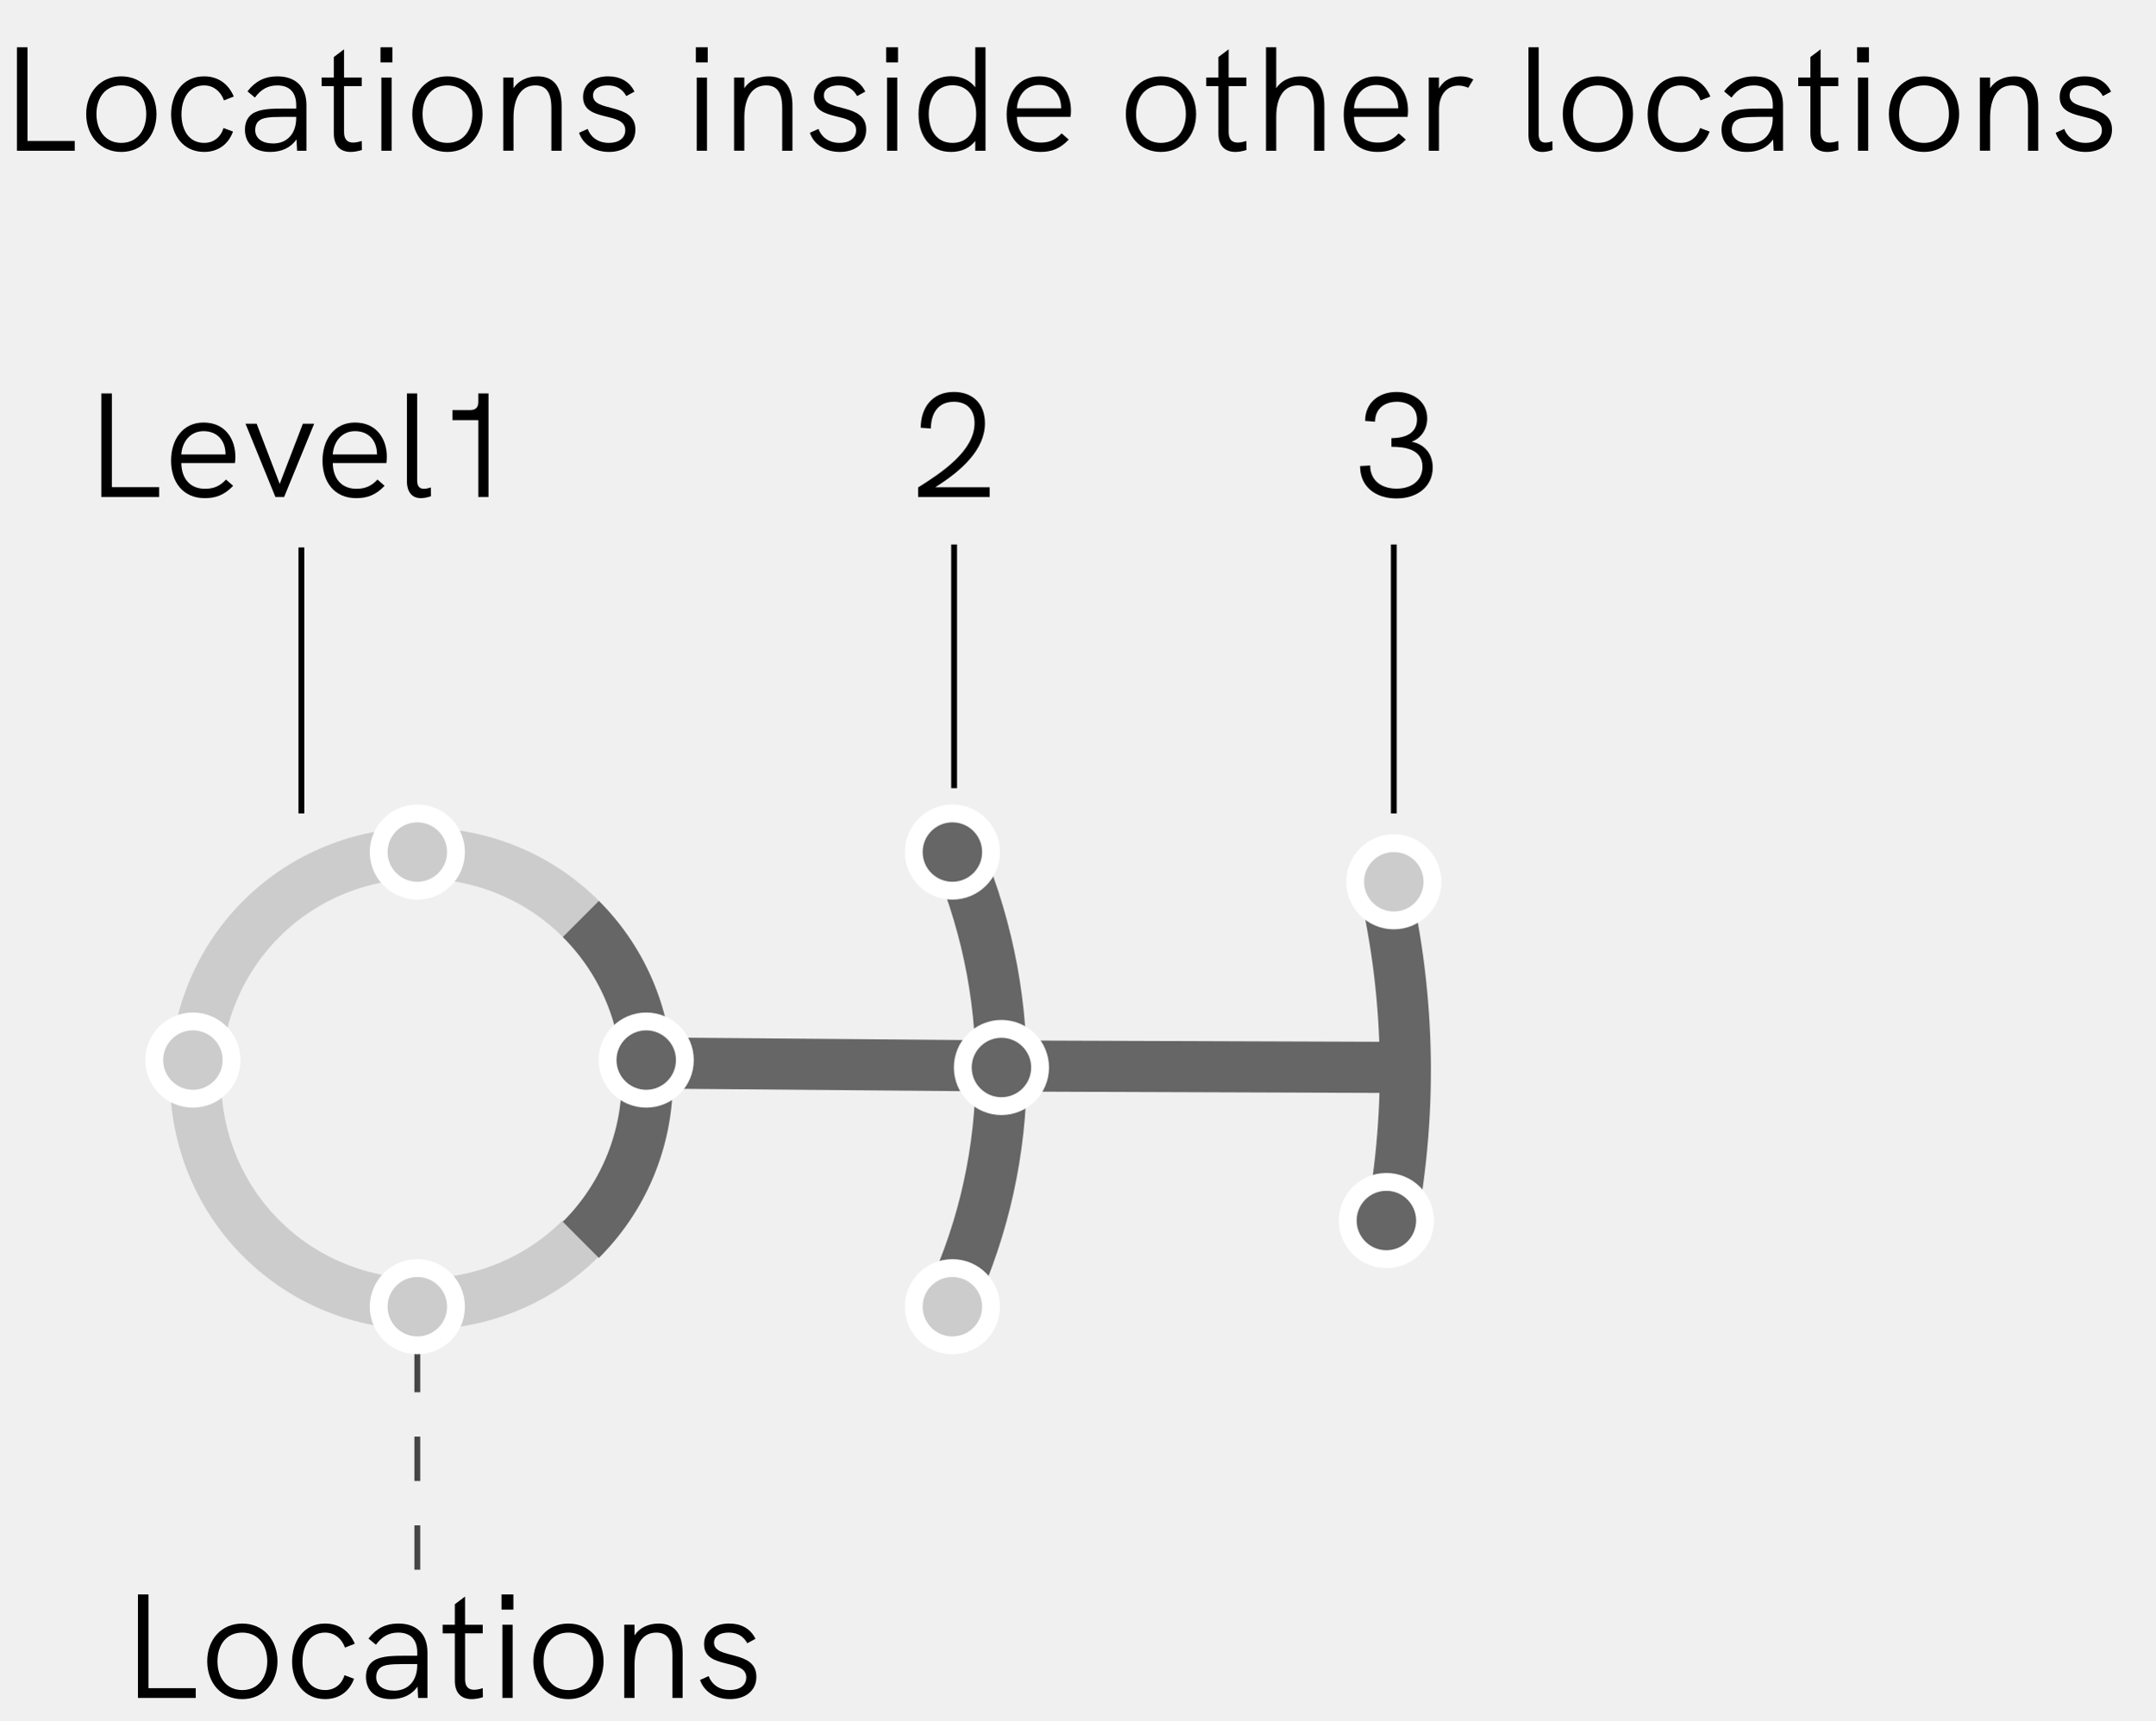
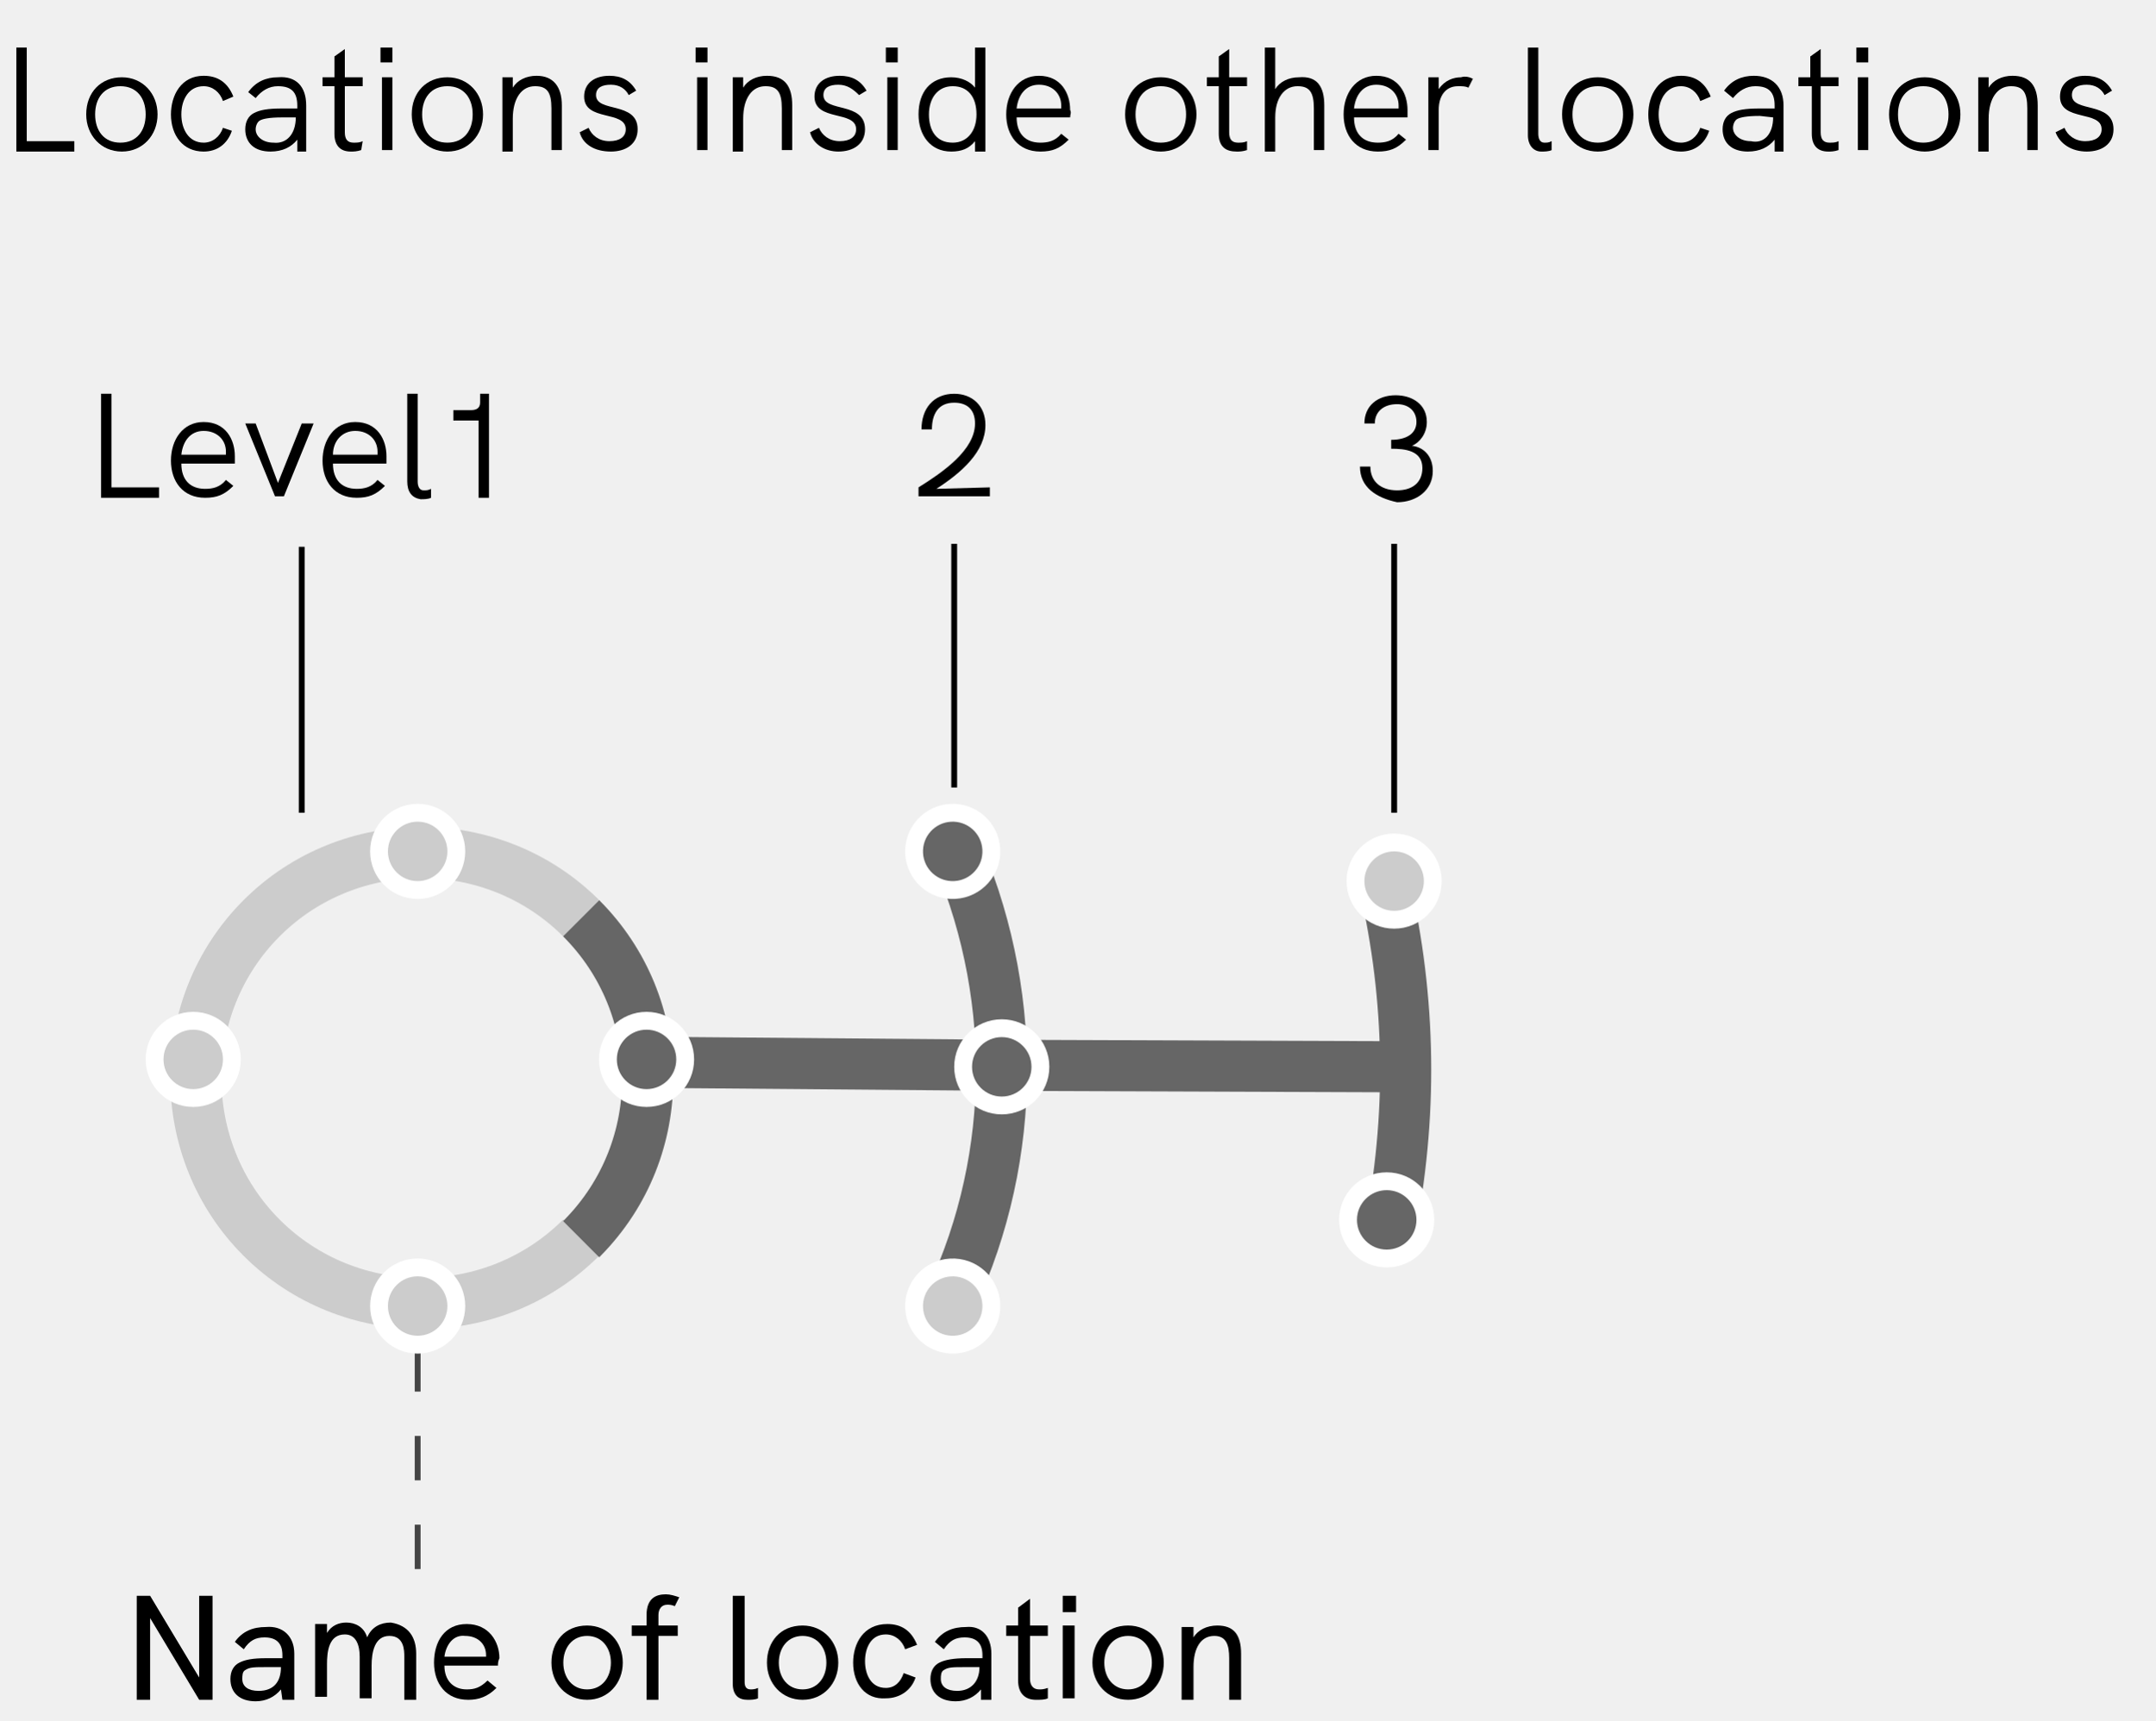
- <svg xmlns="http://www.w3.org/2000/svg" version="1.1" id="Livello_1" x="0px" y="0px" viewBox="0 0 145 115.8" enable-background="new 0 0 145 115.8" xml:space="preserve">
-   <line id="Line_131" fill="none" stroke="#444444" stroke-width="0.393" stroke-dasharray="2.986,2.986" x1="28.078" y1="105.645" x2="28.078" y2="87.945" />
-   <line id="Line_104" fill="none" stroke="#666666" stroke-width="3.44" x1="67.978" y1="71.745" x2="95.078" y2="71.845" />
-   <path id="Path_74" fill="none" stroke="#CCCCCC" stroke-width="3.44" d="M39.078,83.345c-5.9,5.9-15.6,5.9-21.5,0  s-5.9-15.6,0-21.5s15.6-5.9,21.5,0l0,0" />
-   <path id="Path_76" fill="none" stroke="#666666" stroke-width="3.44" d="M64.078,56.745c4.4,9.8,4.4,21-0.1,30.7" />
-   <path id="Path_77" fill="none" stroke="#666666" stroke-width="3.929" d="M61.378,53.045" />
-   <path id="Path_78" fill="none" stroke="#666666" stroke-width="3.44" d="M93.278,60.245c1.7,7.8,1.7,15.8,0,23.6" />
-   <path id="Path_79" fill="none" stroke="#666666" stroke-width="3.44" d="M39.078,61.845c5.9,5.9,6,15.5,0.1,21.5  c0,0,0,0-0.1,0.1l0,0" />
-   <ellipse id="Ellipse_2" fill="#CCCCCC" stroke="#FFFFFF" stroke-width="1.2" cx="28.078" cy="57.345" rx="2.6" ry="2.6" />
-   <ellipse id="Ellipse_4" fill="#CCCCCC" stroke="#FFFFFF" stroke-width="1.2" cx="28.078" cy="87.945" rx="2.6" ry="2.6" />
-   <ellipse id="Ellipse_4-2" fill="#CCCCCC" stroke="#FFFFFF" stroke-width="1.2" cx="12.978" cy="71.345" rx="2.6" ry="2.6" />
-   <line id="Line_112" fill="none" stroke="#666666" stroke-width="3.44" x1="44.278" y1="71.545" x2="67.978" y2="71.745" />
-   <ellipse id="Ellipse_6" fill="#666666" stroke="#FFFFFF" stroke-width="1.2" cx="43.478" cy="71.345" rx="2.6" ry="2.6" />
-   <ellipse id="Ellipse_7" fill="#666666" stroke="#FFFFFF" stroke-width="1.2" cx="67.378" cy="71.845" rx="2.6" ry="2.6" />
-   <ellipse id="Ellipse_8" fill="#CCCCCC" stroke="#FFFFFF" stroke-width="1.2" cx="64.078" cy="87.945" rx="2.6" ry="2.6" />
-   <ellipse id="Ellipse_9" fill="#666666" stroke="#FFFFFF" stroke-width="1.2" cx="64.078" cy="57.345" rx="2.6" ry="2.6" />
-   <ellipse id="Ellipse_10" fill="#CCCCCC" stroke="#FFFFFF" stroke-width="1.2" cx="93.778" cy="59.345" rx="2.6" ry="2.6" />
-   <ellipse id="Ellipse_11" fill="#666666" stroke="#FFFFFF" stroke-width="1.2" cx="93.278" cy="82.145" rx="2.6" ry="2.6" />
-   <path id="Line_115" fill="none" stroke="#000000" stroke-width="0.393" d="M20.278,54.745v-17.9" />
-   <line id="Line_116" fill="none" stroke="#000000" stroke-width="0.393" x1="64.195" y1="53.045" x2="64.195" y2="36.645" />
-   <line id="Line_117" fill="none" stroke="#000000" stroke-width="0.393" x1="93.778" y1="54.745" x2="93.778" y2="36.645" />
+ <svg xmlns="http://www.w3.org/2000/svg" version="1.1" id="Livello_1" x="0px" y="0px" viewBox="0 0 145 115.8" style="enable-background:new 0 0 145 115.8;" xml:space="preserve">
+   <style type="text/css">
+ 	.st0{fill:none;stroke:#444444;stroke-width:0.393;stroke-dasharray:2.986,2.986;}
+ 	.st1{fill:none;stroke:#666666;stroke-width:3.44;}
+ 	.st2{fill:none;stroke:#CCCCCC;stroke-width:3.44;}
+ 	.st3{fill:none;stroke:#666666;stroke-width:3.929;}
+ 	.st4{fill:#CCCCCC;stroke:#FFFFFF;stroke-width:1.2;}
+ 	.st5{fill:#666666;stroke:#FFFFFF;stroke-width:1.2;}
+ 	.st6{fill:none;stroke:#000000;stroke-width:0.393;}
+ </style>
+   <line id="Line_131" class="st0" x1="28.1" y1="105.6" x2="28.1" y2="87.9" />
+   <line id="Line_104" class="st1" x1="68" y1="71.7" x2="95.1" y2="71.8" />
+   <path id="Path_74" class="st2" d="M39.1,83.3c-5.9,5.9-15.6,5.9-21.5,0s-5.9-15.6,0-21.5s15.6-5.9,21.5,0l0,0" />
+   <path id="Path_76" class="st1" d="M64.1,56.7c4.4,9.8,4.4,21-0.1,30.7" />
+   <path id="Path_77" class="st3" d="M61.4,53" />
+   <path id="Path_78" class="st1" d="M93.3,60.2C95,68,95,76,93.3,83.8" />
+   <path id="Path_79" class="st1" d="M39.1,61.8c5.9,5.9,6,15.5,0.1,21.5c0,0,0,0-0.1,0.1l0,0" />
+   <ellipse id="Ellipse_2" class="st4" cx="28.1" cy="57.3" rx="2.6" ry="2.6" />
+   <ellipse id="Ellipse_4" class="st4" cx="28.1" cy="87.9" rx="2.6" ry="2.6" />
+   <ellipse id="Ellipse_4-2" class="st4" cx="13" cy="71.3" rx="2.6" ry="2.6" />
+   <line id="Line_112" class="st1" x1="44.3" y1="71.5" x2="68" y2="71.7" />
+   <ellipse id="Ellipse_6" class="st5" cx="43.5" cy="71.3" rx="2.6" ry="2.6" />
+   <ellipse id="Ellipse_7" class="st5" cx="67.4" cy="71.8" rx="2.6" ry="2.6" />
+   <ellipse id="Ellipse_8" transform="matrix(0.9985 -5.530030e-02 5.530030e-02 0.9985 -4.7653 3.6781)" class="st4" cx="64.1" cy="87.9" rx="2.6" ry="2.6" />
+   <ellipse id="Ellipse_9" transform="matrix(0.9985 -5.530030e-02 5.530030e-02 0.9985 -3.0731 3.6313)" class="st5" cx="64.1" cy="57.3" rx="2.6" ry="2.6" />
+   <ellipse id="Ellipse_10" class="st4" cx="93.8" cy="59.3" rx="2.6" ry="2.6" />
+   <ellipse id="Ellipse_11" class="st5" cx="93.3" cy="82.1" rx="2.6" ry="2.6" />
+   <path id="Line_115" class="st6" d="M20.3,54.7V36.8" />
+   <line id="Line_116" class="st6" x1="64.2" y1="53" x2="64.2" y2="36.6" />
+   <line id="Line_117" class="st6" x1="93.8" y1="54.7" x2="93.8" y2="36.6" />
  <g>
-     <path d="M1.14,3.179h0.709v6.307h3.179v0.66h-3.888V3.179z" />
-     <path d="M5.8,7.676c0-1.459,0.95-2.539,2.359-2.539c1.398,0,2.368,1.08,2.368,2.539   c0,1.449-0.959,2.549-2.368,2.549S5.8,9.136,5.8,7.676z M9.838,7.676   c0-1.119-0.63-1.929-1.679-1.929c-1.06,0-1.67,0.819-1.67,1.929   c0,1.12,0.62,1.939,1.67,1.939C9.218,9.615,9.838,8.776,9.838,7.676z" />
-     <path d="M11.51,7.696c0-1.299,0.729-2.559,2.219-2.559c0.879,0,1.608,0.44,1.999,1.359l-0.66,0.26   c-0.229-0.629-0.72-1.009-1.339-1.009c-1.05,0-1.52,0.939-1.52,1.949   c0,1.01,0.47,1.919,1.529,1.919c0.62,0,1.109-0.37,1.299-1l0.64,0.24   c-0.329,0.899-1.049,1.369-1.938,1.369C12.309,10.225,11.51,9.065,11.51,7.696z" />
-     <path d="M20.617,7.077v3.068h-0.629l-0.04-0.76c-0.39,0.55-0.99,0.84-1.77,0.84   c-1.069,0-1.699-0.56-1.699-1.509c0-0.5,0.2-0.879,0.56-1.1   c0.38-0.22,0.91-0.31,1.879-0.31h1.01V7.077c0-0.859-0.449-1.329-1.279-1.329   c-0.619,0-1.1,0.27-1.499,0.819l-0.5-0.419c0.53-0.69,1.17-1.01,2.009-1.01   C19.897,5.138,20.617,5.847,20.617,7.077z M19.928,7.936V7.866h-0.949c-0.909,0-1.3,0.06-1.539,0.25   c-0.18,0.14-0.271,0.36-0.271,0.64c0,0.55,0.47,0.899,1.21,0.899   C19.328,9.655,19.928,8.986,19.928,7.936z" />
-     <path d="M24.348,10.095c-0.26,0.08-0.52,0.13-0.749,0.13c-0.66,0-1.14-0.37-1.14-1.239V5.797   h-0.819V5.218h0.819V3.838l0.689-0.52v1.899h1.189v0.58h-1.189v3.098   c0,0.48,0.22,0.7,0.61,0.7c0.17,0,0.359-0.04,0.579-0.11L24.348,10.095z" />
-     <path d="M25.6,3.179h0.8v1.02h-0.8V3.179z M25.659,5.218h0.69v4.927h-0.69V5.218z" />
-     <path d="M27.739,7.676c0-1.459,0.95-2.539,2.359-2.539c1.398,0,2.368,1.08,2.368,2.539   c0,1.449-0.959,2.549-2.368,2.549S27.739,9.136,27.739,7.676z M31.777,7.676   c0-1.119-0.63-1.929-1.679-1.929c-1.06,0-1.67,0.819-1.67,1.929   c0,1.12,0.62,1.939,1.67,1.939C31.157,9.615,31.777,8.776,31.777,7.676z" />
-     <path d="M37.786,7.126v3.019h-0.689V7.296c0-1.059-0.34-1.549-1.079-1.549   c-0.93,0-1.469,0.799-1.469,2.188v2.209H33.858V5.218h0.69V5.938c0.319-0.5,0.919-0.8,1.629-0.8   C37.237,5.138,37.786,5.817,37.786,7.126z" />
-     <path d="M38.959,8.936l0.58-0.26c0.18,0.51,0.659,0.939,1.429,0.939   c0.67,0,1.1-0.33,1.1-0.85c0-1.309-2.839-0.49-2.839-2.239c0-0.859,0.7-1.389,1.689-1.389   c0.789,0,1.429,0.33,1.769,1.029l-0.55,0.3c-0.239-0.439-0.629-0.719-1.239-0.719   c-0.609,0-0.999,0.25-0.999,0.68c0,1.169,2.849,0.43,2.849,2.298   c0,1-0.819,1.5-1.77,1.5C40.009,10.225,39.219,9.725,38.959,8.936z" />
-     <path d="M46.818,3.179h0.8v1.02h-0.8V3.179z M46.878,5.218h0.69v4.927h-0.69V5.218z" />
-     <path d="M53.316,7.126v3.019h-0.689V7.296c0-1.059-0.34-1.549-1.079-1.549   c-0.93,0-1.47,0.799-1.47,2.188v2.209h-0.689V5.218h0.689V5.938c0.32-0.5,0.92-0.8,1.63-0.8   C52.768,5.138,53.316,5.817,53.316,7.126z" />
-     <path d="M54.489,8.936l0.579-0.26c0.181,0.51,0.66,0.939,1.43,0.939   c0.67,0,1.1-0.33,1.1-0.85c0-1.309-2.839-0.49-2.839-2.239c0-0.859,0.7-1.389,1.689-1.389   c0.789,0,1.429,0.33,1.769,1.029l-0.55,0.3c-0.239-0.439-0.629-0.719-1.239-0.719   c-0.609,0-0.999,0.25-0.999,0.68c0,1.169,2.849,0.43,2.849,2.298   c0,1-0.819,1.5-1.77,1.5C55.539,10.225,54.749,9.725,54.489,8.936z" />
-     <path d="M59.618,3.179h0.8v1.02h-0.8V3.179z M59.678,5.218h0.689v4.927h-0.689V5.218z" />
-     <path d="M66.307,3.179v6.966h-0.689V9.485c-0.36,0.46-0.91,0.74-1.629,0.74   c-1.439,0-2.189-1.08-2.189-2.549c0-1.539,0.819-2.548,2.189-2.548   c0.699,0,1.259,0.27,1.629,0.75V3.179H66.307z M65.677,7.676c0-1.169-0.6-1.939-1.589-1.939   c-1,0-1.6,0.77-1.6,1.939c0,1.12,0.55,1.939,1.6,1.939   C65.127,9.615,65.677,8.796,65.677,7.676z" />
-     <path d="M72.026,7.866h-3.608c0.021,1.08,0.62,1.729,1.589,1.729c0.54,0,0.97-0.14,1.42-0.62   l0.479,0.42c-0.58,0.609-1.149,0.83-1.909,0.83c-1.499,0-2.269-1.12-2.269-2.519   c0-1.39,0.76-2.569,2.188-2.569c1.51,0,2.139,1.179,2.139,2.299   C72.056,7.577,72.046,7.746,72.026,7.866z M68.418,7.287h2.979c0-0.02-0.01-0.07-0.01-0.16   c-0.05-0.799-0.56-1.409-1.47-1.409C69.027,5.717,68.479,6.417,68.418,7.287z" />
-     <path d="M75.748,7.676c0-1.459,0.95-2.539,2.359-2.539c1.398,0,2.368,1.08,2.368,2.539   c0,1.449-0.959,2.549-2.368,2.549S75.748,9.136,75.748,7.676z M79.786,7.676   c0-1.119-0.63-1.929-1.679-1.929c-1.06,0-1.67,0.819-1.67,1.929   c0,1.12,0.62,1.939,1.67,1.939C79.166,9.615,79.786,8.776,79.786,7.676z" />
-     <path d="M83.866,10.095c-0.26,0.08-0.52,0.13-0.749,0.13c-0.66,0-1.14-0.37-1.14-1.239V5.797   H81.158V5.218h0.819V3.838l0.689-0.52v1.899h1.189v0.58h-1.189v3.098   c0,0.48,0.22,0.7,0.61,0.7c0.17,0,0.359-0.04,0.579-0.11L83.866,10.095z" />
-     <path d="M89.105,7.126v3.019h-0.689V7.296c0-1.069-0.34-1.549-1.079-1.549   c-0.939,0-1.47,0.77-1.47,2.129v2.269h-0.689V3.179h0.689V5.938c0.32-0.5,0.92-0.8,1.63-0.8   C88.557,5.138,89.105,5.817,89.105,7.126z" />
-     <path d="M94.706,7.866h-3.608c0.021,1.08,0.62,1.729,1.589,1.729c0.54,0,0.97-0.14,1.42-0.62   l0.479,0.42c-0.58,0.609-1.149,0.83-1.909,0.83c-1.499,0-2.269-1.12-2.269-2.519   c0-1.39,0.76-2.569,2.188-2.569c1.51,0,2.139,1.179,2.139,2.299   C94.735,7.577,94.726,7.746,94.706,7.866z M91.098,7.287h2.979c0-0.02-0.01-0.07-0.01-0.16   c-0.05-0.799-0.56-1.409-1.47-1.409C91.707,5.717,91.158,6.417,91.098,7.287z" />
-     <path d="M99.127,5.348l-0.34,0.56c-0.23-0.1-0.44-0.15-0.65-0.15   c-0.759,0-1.318,0.57-1.318,1.639v2.749h-0.69V5.218h0.69v0.74   c0.359-0.65,0.959-0.82,1.459-0.82C98.577,5.138,98.856,5.198,99.127,5.348z" />
-     <path d="M102.838,9.076V3.179h0.69v5.857c0,0.34,0.119,0.56,0.449,0.56   c0.15,0,0.32-0.04,0.47-0.09l0.01,0.59c-0.21,0.07-0.459,0.13-0.68,0.13   C103.208,10.225,102.838,9.845,102.838,9.076z" />
-     <path d="M105.147,7.676c0-1.459,0.95-2.539,2.359-2.539c1.398,0,2.368,1.08,2.368,2.539   c0,1.449-0.959,2.549-2.368,2.549S105.147,9.136,105.147,7.676z M109.186,7.676   c0-1.119-0.63-1.929-1.679-1.929c-1.06,0-1.67,0.819-1.67,1.929   c0,1.12,0.62,1.939,1.67,1.939C108.565,9.615,109.186,8.776,109.186,7.676z" />
-     <path d="M110.858,7.696c0-1.299,0.729-2.559,2.219-2.559c0.879,0,1.608,0.44,1.999,1.359l-0.66,0.26   c-0.229-0.629-0.72-1.009-1.339-1.009c-1.05,0-1.52,0.939-1.52,1.949   c0,1.01,0.47,1.919,1.529,1.919c0.62,0,1.109-0.37,1.299-1l0.64,0.24   c-0.329,0.899-1.049,1.369-1.938,1.369C111.657,10.225,110.858,9.065,110.858,7.696z" />
-     <path d="M119.966,7.077v3.068h-0.629l-0.04-0.76c-0.391,0.55-0.99,0.84-1.77,0.84   c-1.069,0-1.699-0.56-1.699-1.509c0-0.5,0.2-0.879,0.56-1.1   c0.38-0.22,0.91-0.31,1.88-0.31h1.009V7.077c0-0.859-0.449-1.329-1.279-1.329   c-0.619,0-1.1,0.27-1.499,0.819l-0.5-0.419c0.53-0.69,1.17-1.01,2.009-1.01   C119.246,5.138,119.966,5.847,119.966,7.077z M119.276,7.936V7.866h-0.949   c-0.909,0-1.3,0.06-1.539,0.25c-0.18,0.14-0.271,0.36-0.271,0.64   c0,0.55,0.471,0.899,1.21,0.899C118.677,9.655,119.276,8.986,119.276,7.936z" />
-     <path d="M123.696,10.095c-0.26,0.08-0.52,0.13-0.749,0.13c-0.66,0-1.14-0.37-1.14-1.239   V5.797h-0.819V5.218h0.819V3.838l0.689-0.52v1.899h1.189v0.58h-1.189v3.098   c0,0.48,0.22,0.7,0.61,0.7c0.17,0,0.359-0.04,0.579-0.11L123.696,10.095z" />
-     <path d="M124.947,3.179h0.8v1.02h-0.8V3.179z M125.007,5.218h0.69v4.927h-0.69V5.218z" />
-     <path d="M127.088,7.676c0-1.459,0.95-2.539,2.359-2.539c1.398,0,2.368,1.08,2.368,2.539   c0,1.449-0.959,2.549-2.368,2.549S127.088,9.136,127.088,7.676z M131.126,7.676   c0-1.119-0.63-1.929-1.679-1.929c-1.06,0-1.67,0.819-1.67,1.929   c0,1.12,0.62,1.939,1.67,1.939C130.506,9.615,131.126,8.776,131.126,7.676z" />
-     <path d="M137.135,7.126v3.019h-0.689V7.296c0-1.059-0.34-1.549-1.079-1.549   c-0.93,0-1.47,0.799-1.47,2.188v2.209h-0.689V5.218h0.689V5.938c0.32-0.5,0.92-0.8,1.63-0.8   C136.586,5.138,137.135,5.817,137.135,7.126z" />
-     <path d="M138.308,8.936l0.579-0.26c0.181,0.51,0.66,0.939,1.43,0.939   c0.67,0,1.1-0.33,1.1-0.85c0-1.309-2.839-0.49-2.839-2.239c0-0.859,0.7-1.389,1.689-1.389   c0.789,0,1.429,0.33,1.769,1.029l-0.55,0.3c-0.239-0.439-0.629-0.719-1.239-0.719   c-0.609,0-0.999,0.25-0.999,0.68c0,1.169,2.849,0.43,2.849,2.298   c0,1-0.819,1.5-1.77,1.5C139.357,10.225,138.567,9.725,138.308,8.936z" />
+     <path d="M1.1,3.2h0.7v6.3H5v0.7H1.1L1.1,3.2L1.1,3.2z" />
+     <path d="M5.8,7.7c0-1.5,1-2.5,2.4-2.5c1.4,0,2.4,1.1,2.4,2.5c0,1.4-1,2.5-2.4,2.5S5.8,9.1,5.8,7.7z M9.8,7.7c0-1.1-0.6-1.9-1.7-1.9   c-1.1,0-1.7,0.8-1.7,1.9c0,1.1,0.6,1.9,1.7,1.9C9.2,9.6,9.8,8.8,9.8,7.7z" />
+     <path d="M11.5,7.7c0-1.3,0.7-2.6,2.2-2.6c0.9,0,1.6,0.4,2,1.4l-0.7,0.3c-0.2-0.6-0.7-1-1.3-1c-1,0-1.5,0.9-1.5,1.9   c0,1,0.5,1.9,1.5,1.9c0.6,0,1.1-0.4,1.3-1l0.6,0.2c-0.3,0.9-1,1.4-1.9,1.4C12.3,10.2,11.5,9.1,11.5,7.7z" />
+     <path d="M20.6,7.1v3.1H20l0-0.8c-0.4,0.5-1,0.8-1.8,0.8c-1.1,0-1.7-0.6-1.7-1.5c0-0.5,0.2-0.9,0.6-1.1c0.4-0.2,0.9-0.3,1.9-0.3h1   V7.1c0-0.9-0.4-1.3-1.3-1.3c-0.6,0-1.1,0.3-1.5,0.8l-0.5-0.4c0.5-0.7,1.2-1,2-1C19.9,5.1,20.6,5.8,20.6,7.1z M19.9,7.9L19.9,7.9   L19,7.9c-0.9,0-1.3,0.1-1.5,0.2c-0.2,0.1-0.3,0.4-0.3,0.6c0,0.5,0.5,0.9,1.2,0.9C19.3,9.7,19.9,9,19.9,7.9z" />
+     <path d="M24.3,10.1c-0.3,0.1-0.5,0.1-0.7,0.1c-0.7,0-1.1-0.4-1.1-1.2V5.8h-0.8V5.2h0.8V3.8l0.7-0.5v1.9h1.2v0.6h-1.2v3.1   c0,0.5,0.2,0.7,0.6,0.7c0.2,0,0.4,0,0.6-0.1L24.3,10.1z" />
+     <path d="M25.6,3.2h0.8v1h-0.8V3.2z M25.7,5.2h0.7v4.9h-0.7V5.2z" />
+     <path d="M27.7,7.7c0-1.5,1-2.5,2.4-2.5c1.4,0,2.4,1.1,2.4,2.5c0,1.4-1,2.5-2.4,2.5S27.7,9.1,27.7,7.7z M31.8,7.7   c0-1.1-0.6-1.9-1.7-1.9c-1.1,0-1.7,0.8-1.7,1.9c0,1.1,0.6,1.9,1.7,1.9C31.2,9.6,31.8,8.8,31.8,7.7z" />
+     <path d="M37.8,7.1v3h-0.7V7.3c0-1.1-0.3-1.5-1.1-1.5c-0.9,0-1.5,0.8-1.5,2.2v2.2h-0.7V5.2h0.7v0.7c0.3-0.5,0.9-0.8,1.6-0.8   C37.2,5.1,37.8,5.8,37.8,7.1z" />
+     <path d="M39,8.9l0.6-0.3c0.2,0.5,0.7,0.9,1.4,0.9c0.7,0,1.1-0.3,1.1-0.8c0-1.3-2.8-0.5-2.8-2.2c0-0.9,0.7-1.4,1.7-1.4   c0.8,0,1.4,0.3,1.8,1l-0.5,0.3c-0.2-0.4-0.6-0.7-1.2-0.7c-0.6,0-1,0.2-1,0.7c0,1.2,2.8,0.4,2.8,2.3c0,1-0.8,1.5-1.8,1.5   C40,10.2,39.2,9.7,39,8.9z" />
+     <path d="M46.8,3.2h0.8v1h-0.8V3.2z M46.9,5.2h0.7v4.9h-0.7V5.2z" />
+     <path d="M53.3,7.1v3h-0.7V7.3c0-1.1-0.3-1.5-1.1-1.5c-0.9,0-1.5,0.8-1.5,2.2v2.2h-0.7V5.2h0.7v0.7c0.3-0.5,0.9-0.8,1.6-0.8   C52.8,5.1,53.3,5.8,53.3,7.1z" />
+     <path d="M54.5,8.9l0.6-0.3c0.2,0.5,0.7,0.9,1.4,0.9c0.7,0,1.1-0.3,1.1-0.8c0-1.3-2.8-0.5-2.8-2.2c0-0.9,0.7-1.4,1.7-1.4   c0.8,0,1.4,0.3,1.8,1l-0.5,0.3C57.4,6,57,5.7,56.4,5.7c-0.6,0-1,0.2-1,0.7c0,1.2,2.8,0.4,2.8,2.3c0,1-0.8,1.5-1.8,1.5   C55.5,10.2,54.7,9.7,54.5,8.9z" />
+     <path d="M59.6,3.2h0.8v1h-0.8V3.2z M59.7,5.2h0.7v4.9h-0.7V5.2z" />
+     <path d="M66.3,3.2v7h-0.7V9.5c-0.4,0.5-0.9,0.7-1.6,0.7c-1.4,0-2.2-1.1-2.2-2.5c0-1.5,0.8-2.5,2.2-2.5c0.7,0,1.3,0.3,1.6,0.7V3.2   H66.3z M65.7,7.7c0-1.2-0.6-1.9-1.6-1.9c-1,0-1.6,0.8-1.6,1.9c0,1.1,0.5,1.9,1.6,1.9C65.1,9.6,65.7,8.8,65.7,7.7z" />
+     <path d="M72,7.9h-3.6c0,1.1,0.6,1.7,1.6,1.7c0.5,0,1-0.1,1.4-0.6l0.5,0.4c-0.6,0.6-1.1,0.8-1.9,0.8c-1.5,0-2.3-1.1-2.3-2.5   c0-1.4,0.8-2.6,2.2-2.6c1.5,0,2.1,1.2,2.1,2.3C72.1,7.6,72,7.7,72,7.9z M68.4,7.3h3c0,0,0-0.1,0-0.2c0-0.8-0.6-1.4-1.5-1.4   C69,5.7,68.5,6.4,68.4,7.3z" />
+     <path d="M75.7,7.7c0-1.5,1-2.5,2.4-2.5c1.4,0,2.4,1.1,2.4,2.5c0,1.4-1,2.5-2.4,2.5S75.7,9.1,75.7,7.7z M79.8,7.7   c0-1.1-0.6-1.9-1.7-1.9c-1.1,0-1.7,0.8-1.7,1.9c0,1.1,0.6,1.9,1.7,1.9C79.2,9.6,79.8,8.8,79.8,7.7z" />
+     <path d="M83.9,10.1c-0.3,0.1-0.5,0.1-0.7,0.1C82.5,10.2,82,9.9,82,9V5.8h-0.8V5.2H82V3.8l0.7-0.5v1.9h1.2v0.6h-1.2v3.1   c0,0.5,0.2,0.7,0.6,0.7c0.2,0,0.4,0,0.6-0.1L83.9,10.1z" />
+     <path d="M89.1,7.1v3h-0.7V7.3c0-1.1-0.3-1.5-1.1-1.5c-0.9,0-1.5,0.8-1.5,2.1v2.3h-0.7v-7h0.7v2.8c0.3-0.5,0.9-0.8,1.6-0.8   C88.6,5.1,89.1,5.8,89.1,7.1z" />
+     <path d="M94.7,7.9h-3.6c0,1.1,0.6,1.7,1.6,1.7c0.5,0,1-0.1,1.4-0.6l0.5,0.4c-0.6,0.6-1.1,0.8-1.9,0.8c-1.5,0-2.3-1.1-2.3-2.5   c0-1.4,0.8-2.6,2.2-2.6c1.5,0,2.1,1.2,2.1,2.3C94.7,7.6,94.7,7.7,94.7,7.9z M91.1,7.3h3c0,0,0-0.1,0-0.2c0-0.8-0.6-1.4-1.5-1.4   C91.7,5.7,91.2,6.4,91.1,7.3z" />
+     <path d="M99.1,5.3l-0.3,0.6c-0.2-0.1-0.4-0.1-0.7-0.1c-0.8,0-1.3,0.6-1.3,1.6v2.7h-0.7V5.2h0.7V6c0.4-0.6,1-0.8,1.5-0.8   C98.6,5.1,98.9,5.2,99.1,5.3z" />
+     <path d="M102.8,9.1V3.2h0.7V9c0,0.3,0.1,0.6,0.4,0.6c0.2,0,0.3,0,0.5-0.1l0,0.6c-0.2,0.1-0.5,0.1-0.7,0.1   C103.2,10.2,102.8,9.8,102.8,9.1z" />
+     <path d="M105.1,7.7c0-1.5,1-2.5,2.4-2.5c1.4,0,2.4,1.1,2.4,2.5c0,1.4-1,2.5-2.4,2.5S105.1,9.1,105.1,7.7z M109.2,7.7   c0-1.1-0.6-1.9-1.7-1.9c-1.1,0-1.7,0.8-1.7,1.9c0,1.1,0.6,1.9,1.7,1.9C108.6,9.6,109.2,8.8,109.2,7.7z" />
+     <path d="M110.9,7.7c0-1.3,0.7-2.6,2.2-2.6c0.9,0,1.6,0.4,2,1.4l-0.7,0.3c-0.2-0.6-0.7-1-1.3-1c-1,0-1.5,0.9-1.5,1.9   c0,1,0.5,1.9,1.5,1.9c0.6,0,1.1-0.4,1.3-1l0.6,0.2c-0.3,0.9-1,1.4-1.9,1.4C111.7,10.2,110.9,9.1,110.9,7.7z" />
+     <path d="M120,7.1v3.1h-0.6l0-0.8c-0.4,0.5-1,0.8-1.8,0.8c-1.1,0-1.7-0.6-1.7-1.5c0-0.5,0.2-0.9,0.6-1.1c0.4-0.2,0.9-0.3,1.9-0.3h1   V7.1c0-0.9-0.4-1.3-1.3-1.3c-0.6,0-1.1,0.3-1.5,0.8L116,6.1c0.5-0.7,1.2-1,2-1C119.2,5.1,120,5.8,120,7.1z M119.3,7.9L119.3,7.9   l-0.9-0.1c-0.9,0-1.3,0.1-1.5,0.2c-0.2,0.1-0.3,0.4-0.3,0.6c0,0.5,0.5,0.9,1.2,0.9C118.7,9.7,119.3,9,119.3,7.9z" />
+     <path d="M123.7,10.1c-0.3,0.1-0.5,0.1-0.7,0.1c-0.7,0-1.1-0.4-1.1-1.2V5.8H121V5.2h0.8V3.8l0.7-0.5v1.9h1.2v0.6h-1.2v3.1   c0,0.5,0.2,0.7,0.6,0.7c0.2,0,0.4,0,0.6-0.1L123.7,10.1z" />
+     <path d="M124.9,3.2h0.8v1h-0.8V3.2z M125,5.2h0.7v4.9H125V5.2z" />
+     <path d="M127.1,7.7c0-1.5,1-2.5,2.4-2.5c1.4,0,2.4,1.1,2.4,2.5c0,1.4-1,2.5-2.4,2.5S127.1,9.1,127.1,7.7z M131.1,7.7   c0-1.1-0.6-1.9-1.7-1.9c-1.1,0-1.7,0.8-1.7,1.9c0,1.1,0.6,1.9,1.7,1.9C130.5,9.6,131.1,8.8,131.1,7.7z" />
+     <path d="M137.1,7.1v3h-0.7V7.3c0-1.1-0.3-1.5-1.1-1.5c-0.9,0-1.5,0.8-1.5,2.2v2.2h-0.7V5.2h0.7v0.7c0.3-0.5,0.9-0.8,1.6-0.8   C136.6,5.1,137.1,5.8,137.1,7.1z" />
+     <path d="M138.3,8.9l0.6-0.3c0.2,0.5,0.7,0.9,1.4,0.9c0.7,0,1.1-0.3,1.1-0.8c0-1.3-2.8-0.5-2.8-2.2c0-0.9,0.7-1.4,1.7-1.4   c0.8,0,1.4,0.3,1.8,1l-0.5,0.3c-0.2-0.4-0.6-0.7-1.2-0.7c-0.6,0-1,0.2-1,0.7c0,1.2,2.8,0.4,2.8,2.3c0,1-0.8,1.5-1.8,1.5   C139.4,10.2,138.6,9.7,138.3,8.9z" />
  </g>
  <g>
-     <path d="M6.818,26.479h0.709v6.307h3.179v0.66h-3.888V26.479z" />
-     <path d="M15.806,31.166h-3.608c0.021,1.08,0.62,1.729,1.589,1.729c0.54,0,0.97-0.14,1.42-0.62   l0.479,0.42c-0.58,0.609-1.149,0.83-1.909,0.83c-1.499,0-2.269-1.12-2.269-2.519   c0-1.39,0.76-2.569,2.188-2.569c1.51,0,2.139,1.179,2.139,2.299   C15.835,30.877,15.826,31.046,15.806,31.166z M12.198,30.587h2.979c0-0.02-0.01-0.07-0.01-0.16   c-0.05-0.799-0.56-1.409-1.47-1.409C12.807,29.018,12.258,29.717,12.198,30.587z" />
-     <path d="M16.518,28.518h0.749l1.55,4.048l1.559-4.048h0.76l-2.019,4.927h-0.59L16.518,28.518z" />
-     <path d="M25.996,31.166h-3.608c0.021,1.08,0.62,1.729,1.589,1.729c0.54,0,0.97-0.14,1.42-0.62   l0.479,0.42c-0.58,0.609-1.149,0.83-1.909,0.83c-1.499,0-2.269-1.12-2.269-2.519   c0-1.39,0.76-2.569,2.188-2.569c1.51,0,2.139,1.179,2.139,2.299   C26.025,30.877,26.015,31.046,25.996,31.166z M22.387,30.587h2.979c0-0.02-0.01-0.07-0.01-0.16   c-0.05-0.799-0.56-1.409-1.47-1.409C22.997,29.018,22.448,29.717,22.387,30.587z" />
-     <path d="M27.377,32.376V26.479h0.69v5.857c0,0.34,0.119,0.56,0.449,0.56   c0.15,0,0.32-0.04,0.47-0.09l0.01,0.59c-0.21,0.07-0.459,0.13-0.68,0.13   C27.748,33.525,27.377,33.146,27.377,32.376z" />
-     <path d="M32.867,26.479v6.966h-0.689v-5.167h-1.739v-0.68h1.159c0.35,0,0.58-0.12,0.58-0.53V26.479   H32.867z" />
+     <path d="M6.8,26.5h0.7v6.3h3.2v0.7H6.8C6.8,33.4,6.8,26.5,6.8,26.5z" />
+     <path d="M15.8,31.2h-3.6c0,1.1,0.6,1.7,1.6,1.7c0.5,0,1-0.1,1.4-0.6l0.5,0.4c-0.6,0.6-1.1,0.8-1.9,0.8c-1.5,0-2.3-1.1-2.3-2.5   c0-1.4,0.8-2.6,2.2-2.6c1.5,0,2.1,1.2,2.1,2.3C15.8,30.9,15.8,31,15.8,31.2z M12.2,30.6h3c0,0,0-0.1,0-0.2c0-0.8-0.6-1.4-1.5-1.4   C12.8,29,12.3,29.7,12.2,30.6z" />
+     <path d="M16.5,28.5h0.7l1.5,4l1.6-4h0.8l-2,4.9h-0.6L16.5,28.5z" />
+     <path d="M26,31.2h-3.6c0,1.1,0.6,1.7,1.6,1.7c0.5,0,1-0.1,1.4-0.6l0.5,0.4c-0.6,0.6-1.1,0.8-1.9,0.8c-1.5,0-2.3-1.1-2.3-2.5   c0-1.4,0.8-2.6,2.2-2.6c1.5,0,2.1,1.2,2.1,2.3C26,30.9,26,31,26,31.2z M22.4,30.6h3c0,0,0-0.1,0-0.2c0-0.8-0.6-1.4-1.5-1.4   C23,29,22.4,29.7,22.4,30.6z" />
+     <path d="M27.4,32.4v-5.9h0.7v5.9c0,0.3,0.1,0.6,0.4,0.6c0.2,0,0.3,0,0.5-0.1l0,0.6c-0.2,0.1-0.5,0.1-0.7,0.1   C27.7,33.5,27.4,33.1,27.4,32.4z" />
+     <path d="M32.9,26.5v7h-0.7v-5.2h-1.7v-0.7h1.2c0.3,0,0.6-0.1,0.6-0.5v-0.6H32.9z" />
  </g>
  <g>
-     <path d="M66.588,32.796v0.649h-4.817v-0.64c1.629-1.02,3.798-2.479,3.798-4.328   c0-0.879-0.49-1.439-1.39-1.439c-1.06,0-1.539,0.77-1.549,1.799l-0.68-0.05   c0-1.37,0.789-2.409,2.229-2.409c1.239,0,2.089,0.77,2.089,2.108c0,1.779-1.579,3.198-3.348,4.308   H66.588z" />
+     <path d="M66.6,32.8v0.6h-4.8v-0.6c1.6-1,3.8-2.5,3.8-4.3c0-0.9-0.5-1.4-1.4-1.4c-1.1,0-1.5,0.8-1.5,1.8l-0.7,0   c0-1.4,0.8-2.4,2.2-2.4c1.2,0,2.1,0.8,2.1,2.1c0,1.8-1.6,3.2-3.3,4.3L66.6,32.8L66.6,32.8z" />
  </g>
  <g>
-     <path d="M91.508,31.367l0.68-0.04c0,0.989,0.729,1.559,1.778,1.559c0.99,0,1.739-0.53,1.739-1.479   c0-1.179-1.189-1.339-2.089-1.339V29.487c1.01,0,1.72-0.379,1.72-1.249   c0-0.82-0.601-1.199-1.34-1.199c-0.869,0-1.469,0.479-1.479,1.339l-0.669-0.05   c0-1.209,0.909-1.949,2.118-1.949c1.1,0,2.06,0.64,2.06,1.779c0,0.839-0.53,1.399-1.05,1.569   c0.76,0.14,1.419,0.719,1.419,1.739c0,1.319-1.079,2.079-2.438,2.079   C92.567,33.545,91.508,32.776,91.508,31.367z" />
+     <path d="M91.5,31.4l0.7,0c0,1,0.7,1.6,1.8,1.6c1,0,1.7-0.5,1.7-1.5c0-1.2-1.2-1.3-2.1-1.3v-0.6c1,0,1.7-0.4,1.7-1.2   c0-0.8-0.6-1.2-1.3-1.2c-0.9,0-1.5,0.5-1.5,1.3l-0.7,0c0-1.2,0.9-1.9,2.1-1.9c1.1,0,2.1,0.6,2.1,1.8c0,0.8-0.5,1.4-1,1.6   c0.8,0.1,1.4,0.7,1.4,1.7c0,1.3-1.1,2.1-2.4,2.1C92.6,33.5,91.5,32.8,91.5,31.4z" />
  </g>
  <g>
-     <path d="M9.281,107.309h0.709v6.307h3.179v0.659h-3.888V107.309z" />
-     <path d="M13.941,111.806c0-1.459,0.95-2.538,2.359-2.538c1.398,0,2.368,1.079,2.368,2.538   c0,1.449-0.959,2.549-2.368,2.549S13.941,113.266,13.941,111.806z M17.979,111.806   c0-1.119-0.63-1.929-1.679-1.929c-1.06,0-1.67,0.819-1.67,1.929   c0,1.12,0.62,1.939,1.67,1.939C17.359,113.745,17.979,112.905,17.979,111.806z" />
-     <path d="M19.651,111.826c0-1.3,0.729-2.559,2.219-2.559c0.879,0,1.608,0.439,1.999,1.359l-0.66,0.26   c-0.229-0.63-0.72-1.01-1.339-1.01c-1.05,0-1.52,0.939-1.52,1.949s0.47,1.919,1.529,1.919   c0.62,0,1.109-0.37,1.299-1l0.64,0.24c-0.329,0.899-1.049,1.369-1.938,1.369   C20.45,114.354,19.651,113.195,19.651,111.826z" />
-     <path d="M28.758,111.206v3.068h-0.629l-0.04-0.76c-0.39,0.55-0.99,0.84-1.77,0.84   c-1.069,0-1.699-0.56-1.699-1.509c0-0.5,0.2-0.88,0.56-1.1   c0.38-0.22,0.91-0.31,1.879-0.31h1.01v-0.23c0-0.859-0.449-1.329-1.279-1.329   c-0.619,0-1.1,0.27-1.499,0.819l-0.5-0.419c0.53-0.69,1.17-1.01,2.009-1.01   C28.039,109.268,28.758,109.977,28.758,111.206z M28.069,112.065v-0.069h-0.949   c-0.909,0-1.3,0.06-1.539,0.25c-0.18,0.14-0.271,0.359-0.271,0.64   c0,0.55,0.47,0.899,1.21,0.899C27.469,113.785,28.069,113.115,28.069,112.065z" />
-     <path d="M32.489,114.225c-0.26,0.08-0.52,0.13-0.749,0.13c-0.66,0-1.14-0.37-1.14-1.239   v-3.188h-0.819v-0.579h0.819v-1.38l0.689-0.52v1.899H32.479v0.579h-1.189v3.099   c0,0.479,0.22,0.699,0.61,0.699c0.17,0,0.359-0.04,0.579-0.109L32.489,114.225z" />
-     <path d="M33.741,107.309h0.8v1.02h-0.8V107.309z M33.8,109.348h0.69v4.927h-0.69V109.348z" />
-     <path d="M35.88,111.806c0-1.459,0.95-2.538,2.359-2.538c1.398,0,2.368,1.079,2.368,2.538   c0,1.449-0.959,2.549-2.368,2.549S35.88,113.266,35.88,111.806z M39.918,111.806   c0-1.119-0.63-1.929-1.679-1.929c-1.06,0-1.67,0.819-1.67,1.929   c0,1.12,0.62,1.939,1.67,1.939C39.298,113.745,39.918,112.905,39.918,111.806z" />
-     <path d="M45.927,111.256v3.019h-0.689v-2.849c0-1.059-0.34-1.549-1.079-1.549   c-0.93,0-1.469,0.8-1.469,2.188v2.209h-0.69v-4.927h0.69v0.72c0.319-0.5,0.919-0.8,1.629-0.8   C45.378,109.268,45.927,109.947,45.927,111.256z" />
-     <path d="M47.1,113.065l0.58-0.26c0.18,0.51,0.659,0.939,1.429,0.939   c0.67,0,1.1-0.33,1.1-0.85c0-1.31-2.839-0.49-2.839-2.239c0-0.859,0.7-1.389,1.689-1.389   c0.789,0,1.429,0.33,1.769,1.029l-0.55,0.3c-0.239-0.439-0.629-0.72-1.239-0.72   c-0.609,0-0.999,0.25-0.999,0.68c0,1.169,2.849,0.43,2.849,2.299c0,0.999-0.819,1.499-1.77,1.499   C48.15,114.354,47.36,113.854,47.1,113.065z" />
+     <path d="M14.3,107.4v7h-0.9l-3.3-5.5v5.5H9.2v-7h0.9l3.3,5.5v-5.5H14.3z" />
+     <path d="M19.8,111.3v3.1H19l-0.1-0.7c-0.4,0.5-1,0.8-1.7,0.8c-1.1,0-1.7-0.6-1.7-1.5c0-0.5,0.2-0.9,0.6-1.1   c0.4-0.2,0.9-0.3,1.8-0.3h1.1v-0.2c0-0.8-0.4-1.2-1.2-1.2c-0.6,0-1,0.2-1.4,0.8l-0.6-0.5c0.5-0.7,1.2-1,2.1-1   C19,109.4,19.8,110.1,19.8,111.3z M18.9,112.2L18.9,112.2l-1,0c-0.8,0-1.1,0-1.4,0.2c-0.2,0.1-0.2,0.4-0.2,0.6   c0,0.5,0.4,0.8,1.1,0.8C18.4,113.8,18.9,113.2,18.9,112.2z" />
+     <path d="M28,111.3v3.1h-0.8v-2.9c0-0.4,0-1.4-1-1.4c-1,0-1.2,1.1-1.2,2v2.2h-0.8v-2.8c0-0.7-0.2-1.5-1-1.5c-1.1,0-1.2,1.2-1.2,2   v2.2h-0.8l0-4.9h0.8v0.6c0.3-0.5,0.8-0.7,1.3-0.7c0.6,0,1.2,0.3,1.4,1c0.3-0.7,0.9-1,1.6-1C27.5,109.4,28,110.2,28,111.3z" />
+     <path d="M33.5,112.1h-3.6c0,1,0.6,1.6,1.5,1.6c0.5,0,0.9-0.1,1.4-0.6l0.6,0.5c-0.6,0.6-1.2,0.8-1.9,0.8c-1.5,0-2.3-1.1-2.3-2.5   c0-1.4,0.7-2.6,2.2-2.6c1.5,0,2.2,1.2,2.2,2.3C33.5,111.8,33.5,112,33.5,112.1z M29.9,111.5h2.8c0,0,0,0,0-0.1   c0-0.8-0.6-1.3-1.4-1.3C30.5,110,30,110.7,29.9,111.5z" />
+     <path d="M37.1,111.9c0-1.4,0.9-2.5,2.4-2.5c1.4,0,2.4,1.1,2.4,2.5c0,1.4-1,2.5-2.4,2.5C38.1,114.4,37.1,113.3,37.1,111.9z    M41.1,111.9c0-1-0.6-1.8-1.6-1.8c-1,0-1.6,0.8-1.6,1.8s0.6,1.8,1.6,1.8S41.1,112.9,41.1,111.9z" />
+     <path d="M43.5,110.1h-1v-0.7h1v-0.7c0-1.1,0.6-1.4,1.3-1.4c0.3,0,0.6,0.1,0.9,0.2l-0.3,0.6c-0.2-0.1-0.4-0.1-0.5-0.1   c-0.4,0-0.6,0.3-0.6,0.7v0.7h1.3v0.7h-1.3v4.3h-0.8V110.1z" />
+     <path d="M49.3,113.3v-5.9h0.8v5.8c0,0.3,0.1,0.5,0.4,0.5c0.1,0,0.3,0,0.5-0.1l0,0.7c-0.2,0.1-0.5,0.1-0.7,0.1   C49.7,114.4,49.3,114.1,49.3,113.3z" />
+     <path d="M51.6,111.9c0-1.4,0.9-2.5,2.4-2.5c1.4,0,2.4,1.1,2.4,2.5c0,1.4-1,2.5-2.4,2.5C52.6,114.4,51.6,113.3,51.6,111.9z    M55.6,111.9c0-1-0.6-1.8-1.6-1.8c-1,0-1.6,0.8-1.6,1.8s0.6,1.8,1.6,1.8S55.6,112.9,55.6,111.9z" />
+     <path d="M57.4,111.9c0-1.3,0.7-2.6,2.3-2.6c0.9,0,1.6,0.4,2,1.4l-0.8,0.3c-0.2-0.6-0.7-1-1.3-1c-1,0-1.4,0.9-1.4,1.8   c0,0.9,0.4,1.8,1.4,1.8c0.6,0,1-0.4,1.2-1l0.8,0.3c-0.3,0.9-1.1,1.4-2,1.4C58.2,114.4,57.4,113.3,57.4,111.9z" />
+     <path d="M66.7,111.3v3.1H66l0-0.7c-0.4,0.5-1,0.8-1.7,0.8c-1.1,0-1.7-0.6-1.7-1.5c0-0.5,0.2-0.9,0.6-1.1c0.4-0.2,1-0.3,1.8-0.3h1.1   v-0.2c0-0.8-0.4-1.2-1.2-1.2c-0.6,0-1,0.2-1.4,0.8l-0.6-0.5c0.5-0.7,1.2-1,2.1-1C66,109.4,66.7,110.1,66.7,111.3z M65.9,112.2   L65.9,112.2l-1,0c-0.8,0-1.1,0-1.4,0.2c-0.2,0.1-0.2,0.4-0.2,0.6c0,0.5,0.4,0.8,1.1,0.8C65.3,113.8,65.9,113.2,65.9,112.2z" />
+     <path d="M69.3,110.1v2.9c0,0.4,0.2,0.7,0.6,0.7c0.2,0,0.3,0,0.6-0.1v0.7c-0.2,0.1-0.5,0.1-0.8,0.1c-0.7,0-1.2-0.4-1.2-1.3v-3h-0.8   v-0.7h0.8v-1.2l0.8-0.6v1.8h1.2v0.7H69.3z" />
+     <path d="M71.5,107.4h0.9v1.1h-0.9V107.4z M71.5,109.4h0.8v4.9h-0.8V109.4z" />
+     <path d="M73.5,111.9c0-1.4,0.9-2.5,2.4-2.5c1.4,0,2.4,1.1,2.4,2.5c0,1.4-1,2.5-2.4,2.5C74.5,114.4,73.5,113.3,73.5,111.9z    M77.5,111.9c0-1-0.6-1.8-1.6-1.8c-1,0-1.6,0.8-1.6,1.8s0.6,1.8,1.6,1.8S77.5,112.9,77.5,111.9z" />
+     <path d="M83.5,111.3v3.1h-0.8v-2.8c0-0.9-0.2-1.5-1-1.5c-0.9,0-1.4,0.8-1.4,2.1v2.2h-0.8v-4.9h0.8v0.7c0.3-0.5,0.9-0.8,1.6-0.8   C83,109.4,83.5,110,83.5,111.3z" />
  </g>
</svg>
